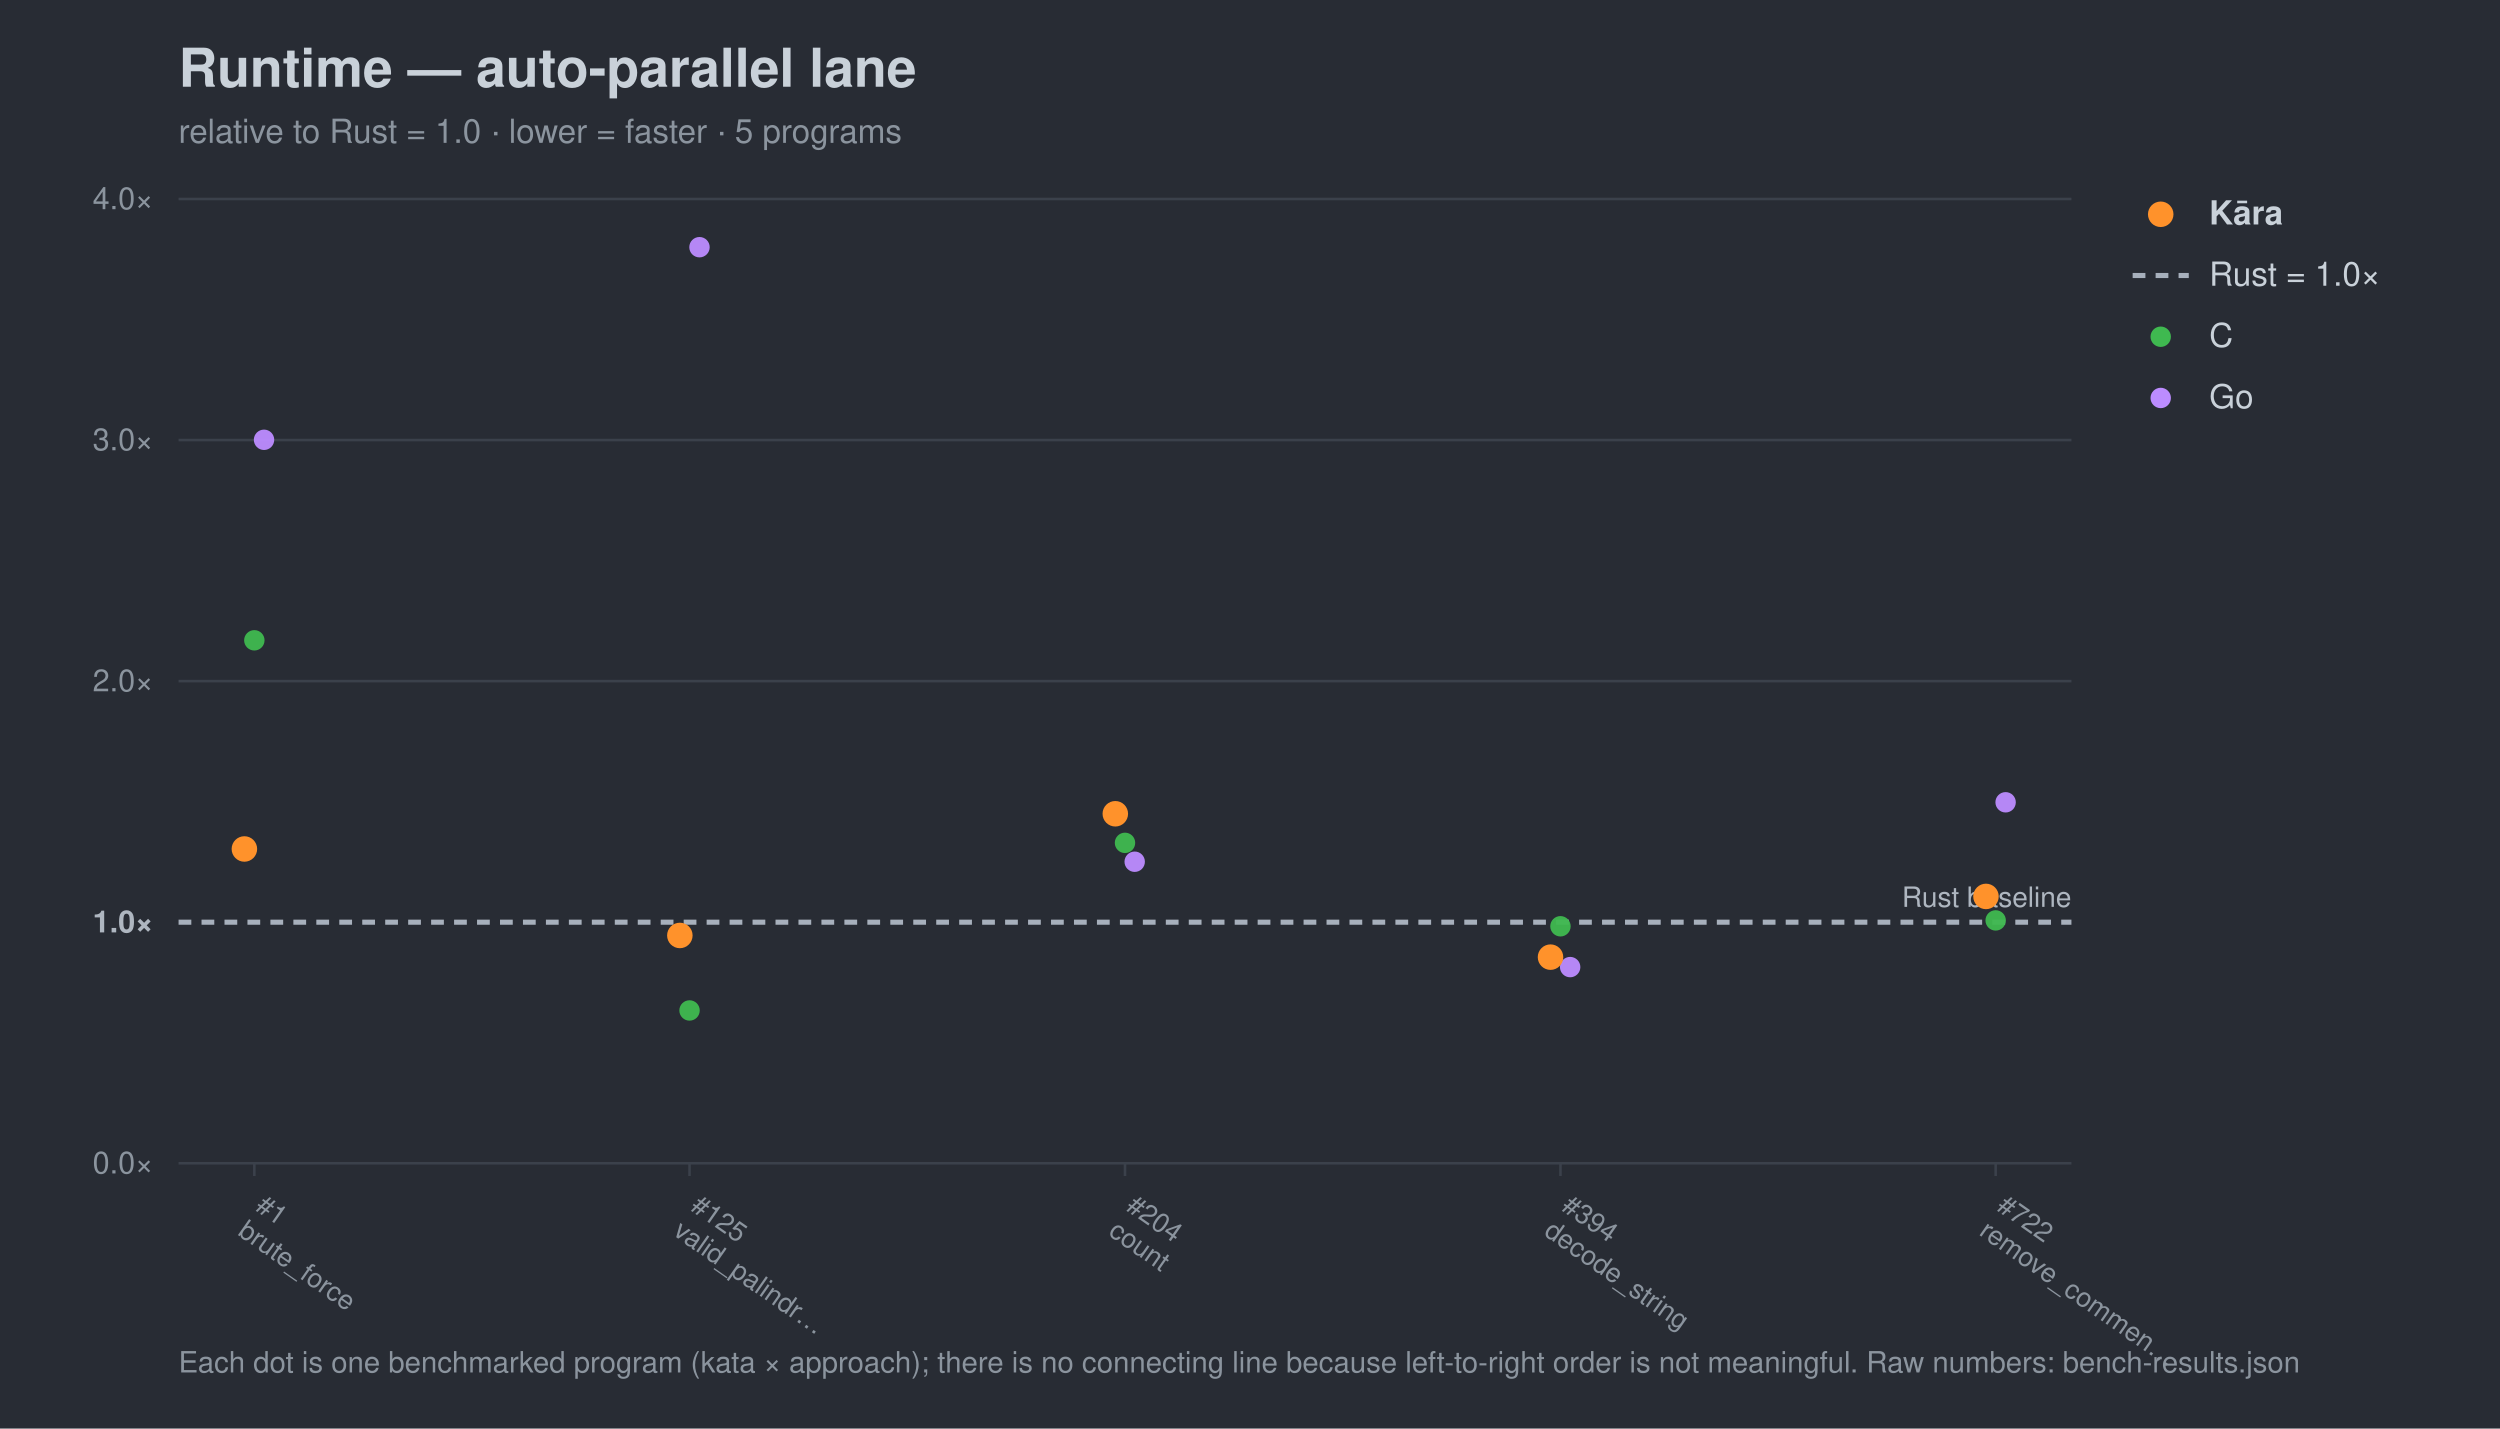
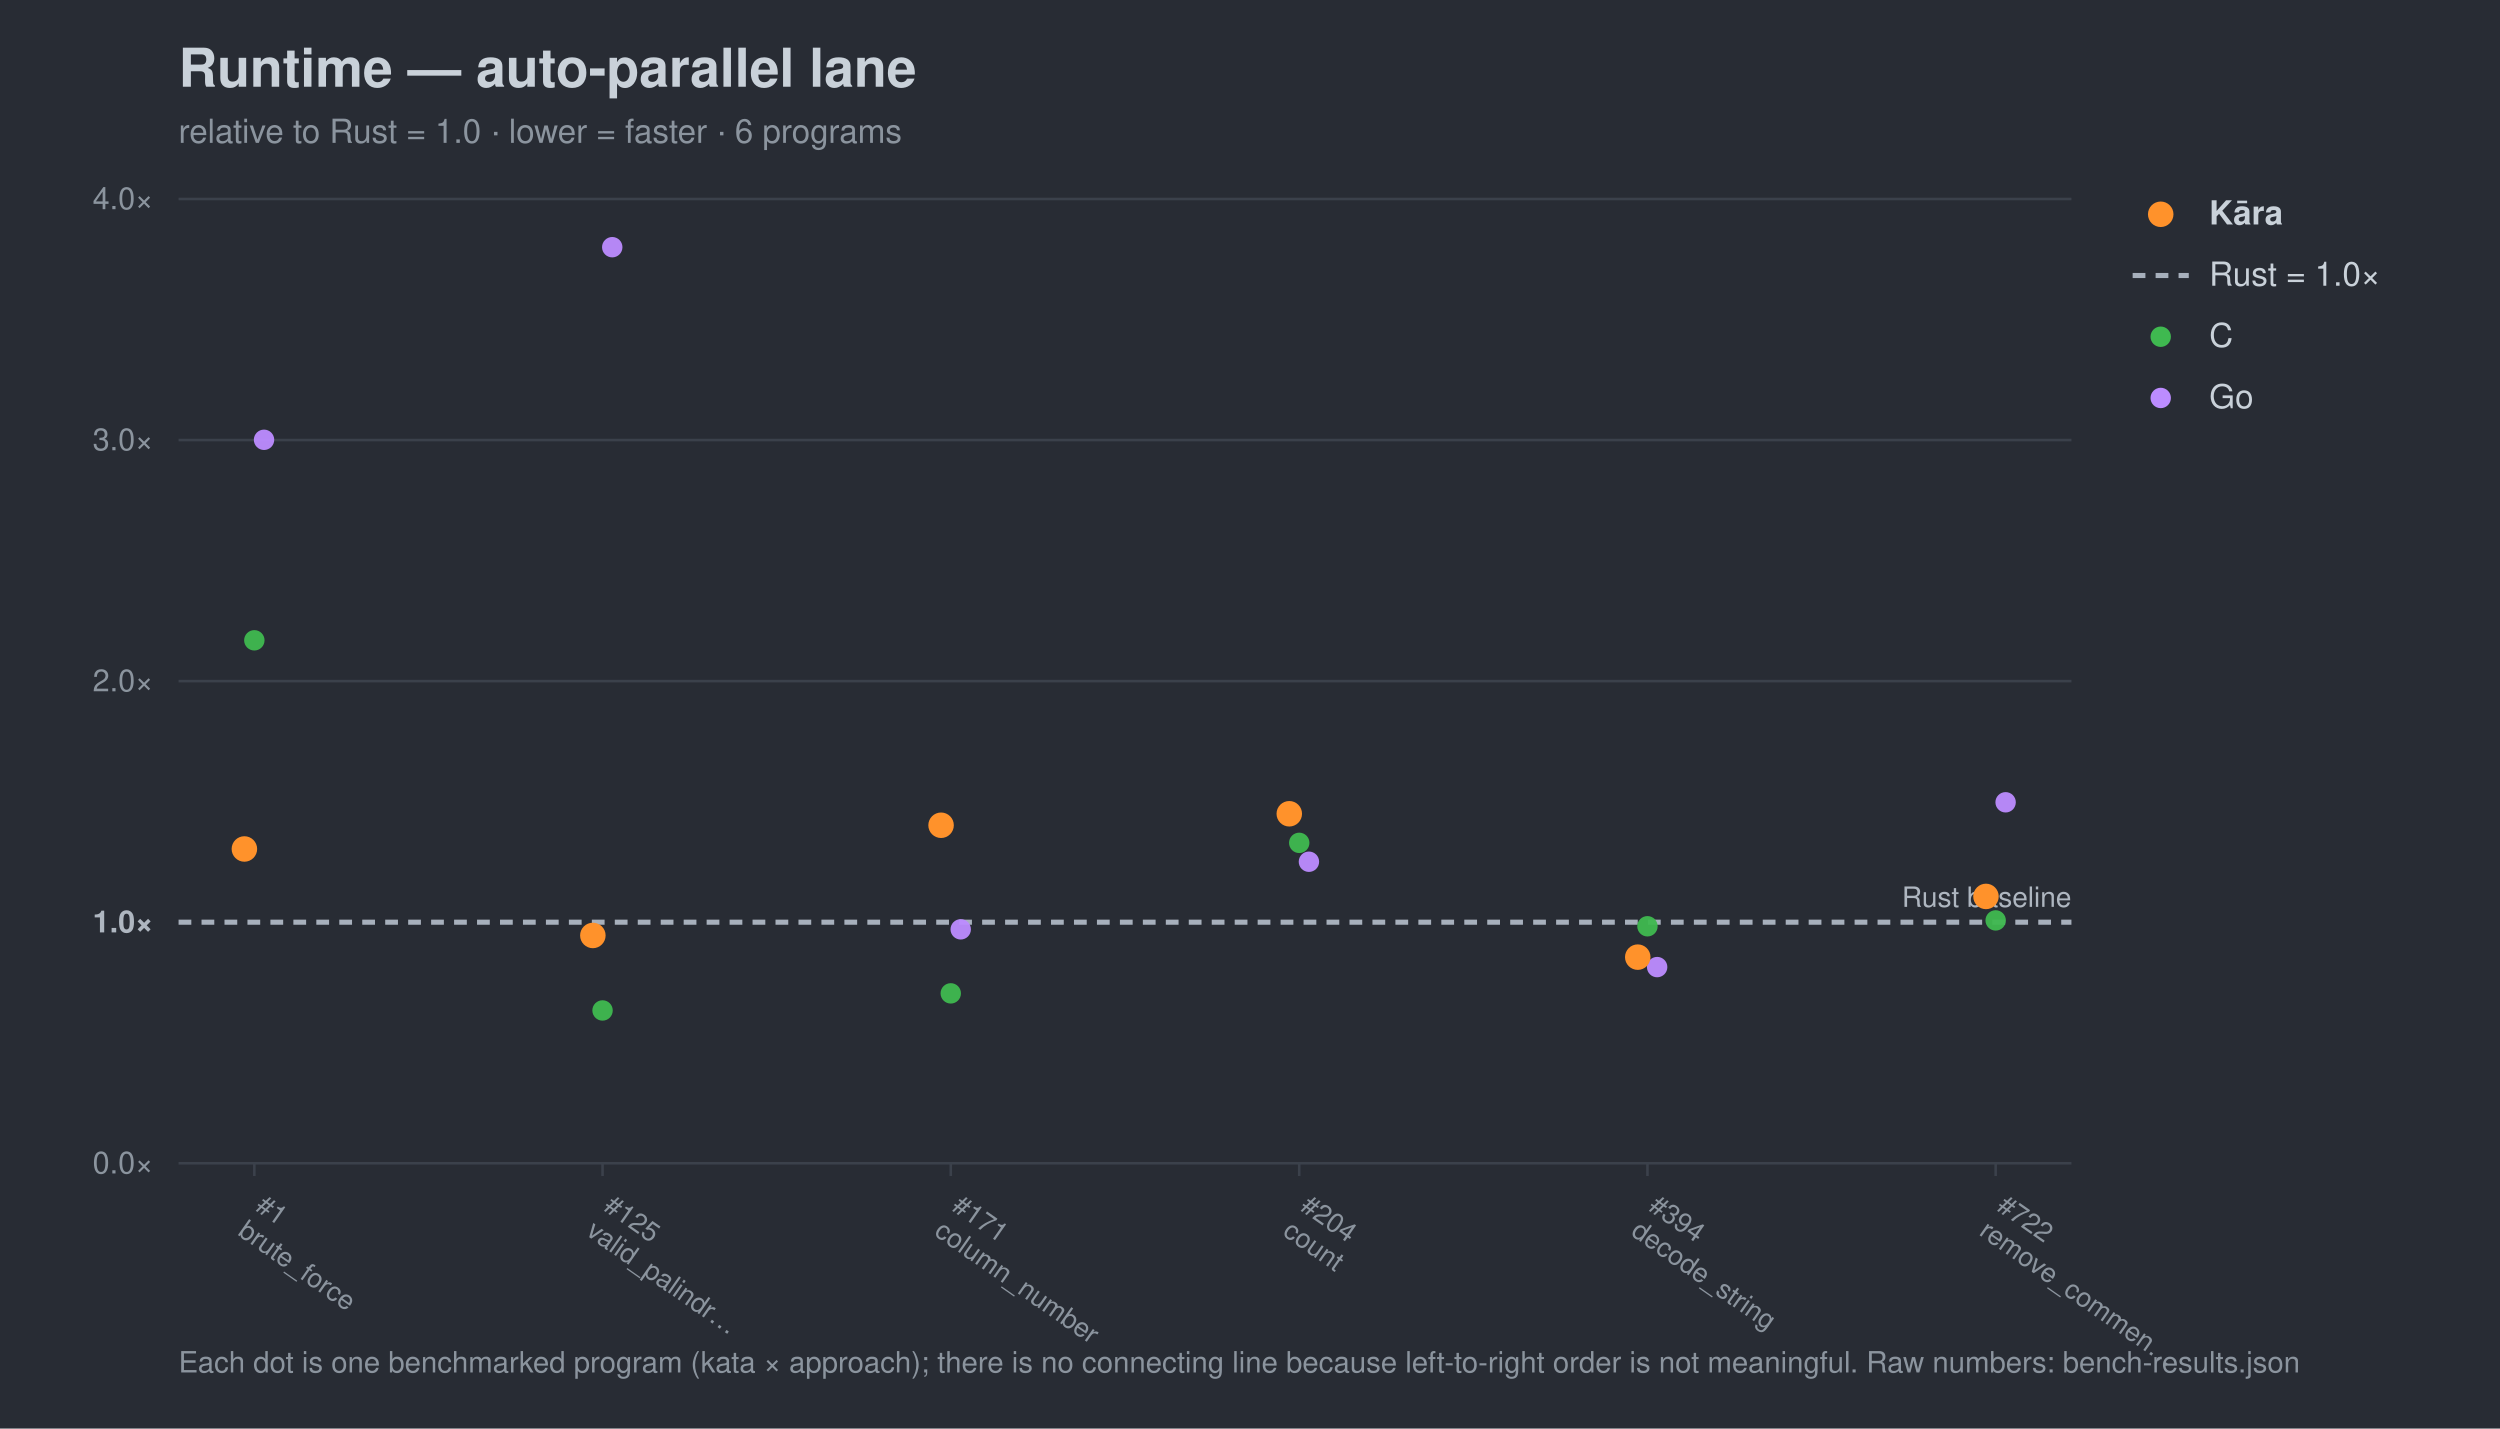
<svg xmlns="http://www.w3.org/2000/svg" width="980" height="560" viewBox="0 0 980 560" font-family="-apple-system,Segoe UI,Helvetica,Arial,sans-serif">
  <rect width="980" height="560" fill="#282c34" />
  <text x="70" y="34" font-size="21" font-weight="700" fill="#c9d1d9">Runtime — auto-parallel lane</text>
-   <text x="70" y="56" font-size="13" fill="#8b949e">relative to Rust = 1.0 · lower = faster · 5 programs</text>
+   <text x="70" y="56" font-size="13" fill="#8b949e">relative to Rust = 1.0 · lower = faster · 6 programs</text>
  <line x1="70" y1="456.0" x2="812" y2="456.0" stroke="#3b414b" stroke-width="1" />
  <text x="60" y="460.0" font-size="12" text-anchor="end" fill="#8b949e">0.0×</text>
  <line x1="70" y1="361.5" x2="812" y2="361.5" stroke="#a7b0bc" stroke-width="2" stroke-dasharray="5 4" />
  <text x="60" y="365.5" font-size="12" text-anchor="end" fill="#aeb6c0" font-weight="700">1.0×</text>
  <line x1="70" y1="267.0" x2="812" y2="267.0" stroke="#3b414b" stroke-width="1" />
  <text x="60" y="271.0" font-size="12" text-anchor="end" fill="#8b949e">2.0×</text>
  <line x1="70" y1="172.5" x2="812" y2="172.5" stroke="#3b414b" stroke-width="1" />
  <text x="60" y="176.5" font-size="12" text-anchor="end" fill="#8b949e">3.0×</text>
  <line x1="70" y1="78.0" x2="812" y2="78.0" stroke="#3b414b" stroke-width="1" />
  <text x="60" y="82.0" font-size="12" text-anchor="end" fill="#8b949e">4.0×</text>
  <text x="812" y="355.5" font-size="11" text-anchor="end" fill="#aeb6c0">Rust baseline</text>
  <line x1="99.7" y1="456" x2="99.7" y2="461" stroke="#3b414b" />
  <g transform="translate(99.7,474) rotate(35)">
    <text x="0" y="0" font-size="10.5" fill="#8b949e">#1</text>
    <text x="0" y="12" font-size="10.5" fill="#8b949e">brute_force</text>
  </g>
-   <line x1="270.3" y1="456" x2="270.3" y2="461" stroke="#3b414b" />
-   <g transform="translate(270.3,474) rotate(35)">
+   <line x1="236.2" y1="456" x2="236.2" y2="461" stroke="#3b414b" />
+   <g transform="translate(236.2,474) rotate(35)">
    <text x="0" y="0" font-size="10.5" fill="#8b949e">#125</text>
    <text x="0" y="12" font-size="10.5" fill="#8b949e">valid_palindr…</text>
  </g>
-   <line x1="441.0" y1="456" x2="441.0" y2="461" stroke="#3b414b" />
-   <g transform="translate(441.0,474) rotate(35)">
+   <line x1="372.7" y1="456" x2="372.7" y2="461" stroke="#3b414b" />
+   <g transform="translate(372.7,474) rotate(35)">
+     <text x="0" y="0" font-size="10.5" fill="#8b949e">#171</text>
+     <text x="0" y="12" font-size="10.5" fill="#8b949e">column_number</text>
+   </g>
+   <line x1="509.3" y1="456" x2="509.3" y2="461" stroke="#3b414b" />
+   <g transform="translate(509.3,474) rotate(35)">
    <text x="0" y="0" font-size="10.5" fill="#8b949e">#204</text>
    <text x="0" y="12" font-size="10.5" fill="#8b949e">count</text>
  </g>
-   <line x1="611.7" y1="456" x2="611.7" y2="461" stroke="#3b414b" />
-   <g transform="translate(611.7,474) rotate(35)">
+   <line x1="645.8" y1="456" x2="645.8" y2="461" stroke="#3b414b" />
+   <g transform="translate(645.8,474) rotate(35)">
    <text x="0" y="0" font-size="10.5" fill="#8b949e">#394</text>
    <text x="0" y="12" font-size="10.5" fill="#8b949e">decode_string</text>
  </g>
  <line x1="782.3" y1="456" x2="782.3" y2="461" stroke="#3b414b" />
  <g transform="translate(782.3,474) rotate(35)">
    <text x="0" y="0" font-size="10.5" fill="#8b949e">#722</text>
    <text x="0" y="12" font-size="10.5" fill="#8b949e">remove_commen…</text>
  </g>
  <circle cx="99.7" cy="251.0" r="4.0" fill="#3fb950" opacity="0.95" />
-   <circle cx="270.3" cy="396.1" r="4.0" fill="#3fb950" opacity="0.95" />
-   <circle cx="441.0" cy="330.4" r="4.0" fill="#3fb950" opacity="0.95" />
-   <circle cx="611.7" cy="363.1" r="4.0" fill="#3fb950" opacity="0.95" />
+   <circle cx="236.2" cy="396.1" r="4.0" fill="#3fb950" opacity="0.95" />
+   <circle cx="372.7" cy="389.4" r="4.0" fill="#3fb950" opacity="0.95" />
+   <circle cx="509.3" cy="330.4" r="4.0" fill="#3fb950" opacity="0.95" />
+   <circle cx="645.8" cy="363.1" r="4.0" fill="#3fb950" opacity="0.95" />
  <circle cx="782.3" cy="360.8" r="4.0" fill="#3fb950" opacity="0.95" />
  <circle cx="103.5" cy="172.4" r="4.0" fill="#bc8cff" opacity="0.95" />
-   <circle cx="274.2" cy="96.9" r="4.0" fill="#bc8cff" opacity="0.95" />
-   <circle cx="444.8" cy="337.8" r="4.0" fill="#bc8cff" opacity="0.95" />
-   <circle cx="615.5" cy="379.1" r="4.0" fill="#bc8cff" opacity="0.95" />
+   <circle cx="240.0" cy="96.9" r="4.0" fill="#bc8cff" opacity="0.95" />
+   <circle cx="376.6" cy="364.3" r="4.0" fill="#bc8cff" opacity="0.95" />
+   <circle cx="513.1" cy="337.8" r="4.0" fill="#bc8cff" opacity="0.95" />
+   <circle cx="649.6" cy="379.1" r="4.0" fill="#bc8cff" opacity="0.95" />
  <circle cx="786.2" cy="314.5" r="4.0" fill="#bc8cff" opacity="0.95" />
  <circle cx="95.8" cy="332.8" r="5.0" fill="#ff922b" opacity="1.0" />
-   <circle cx="266.5" cy="366.7" r="5.0" fill="#ff922b" opacity="1.0" />
-   <circle cx="437.2" cy="319.0" r="5.0" fill="#ff922b" opacity="1.0" />
-   <circle cx="607.8" cy="375.2" r="5.0" fill="#ff922b" opacity="1.0" />
+   <circle cx="232.4" cy="366.7" r="5.0" fill="#ff922b" opacity="1.0" />
+   <circle cx="368.9" cy="323.5" r="5.0" fill="#ff922b" opacity="1.0" />
+   <circle cx="505.4" cy="319.0" r="5.0" fill="#ff922b" opacity="1.0" />
+   <circle cx="642.0" cy="375.2" r="5.0" fill="#ff922b" opacity="1.0" />
  <circle cx="778.5" cy="351.4" r="5.0" fill="#ff922b" opacity="1.0" />
  <circle cx="847" cy="84" r="5" fill="#ff922b" />
  <text x="866" y="88" font-size="13" fill="#c9d1d9" font-weight="700">Kāra</text>
  <line x1="836" y1="108" x2="858" y2="108" stroke="#a7b0bc" stroke-width="2" stroke-dasharray="5 4" />
  <text x="866" y="112" font-size="13" fill="#c9d1d9" font-weight="400">Rust = 1.0×</text>
  <circle cx="847" cy="132" r="4" fill="#3fb950" />
  <text x="866" y="136" font-size="13" fill="#c9d1d9" font-weight="400">C</text>
  <circle cx="847" cy="156" r="4" fill="#bc8cff" />
  <text x="866" y="160" font-size="13" fill="#c9d1d9" font-weight="400">Go</text>
  <text x="70" y="538" font-size="11.5" fill="#8b949e">Each dot is one benchmarked program (kata × approach); there is no connecting line because left-to-right order is not meaningful. Raw numbers: bench-results.json</text>
</svg>
